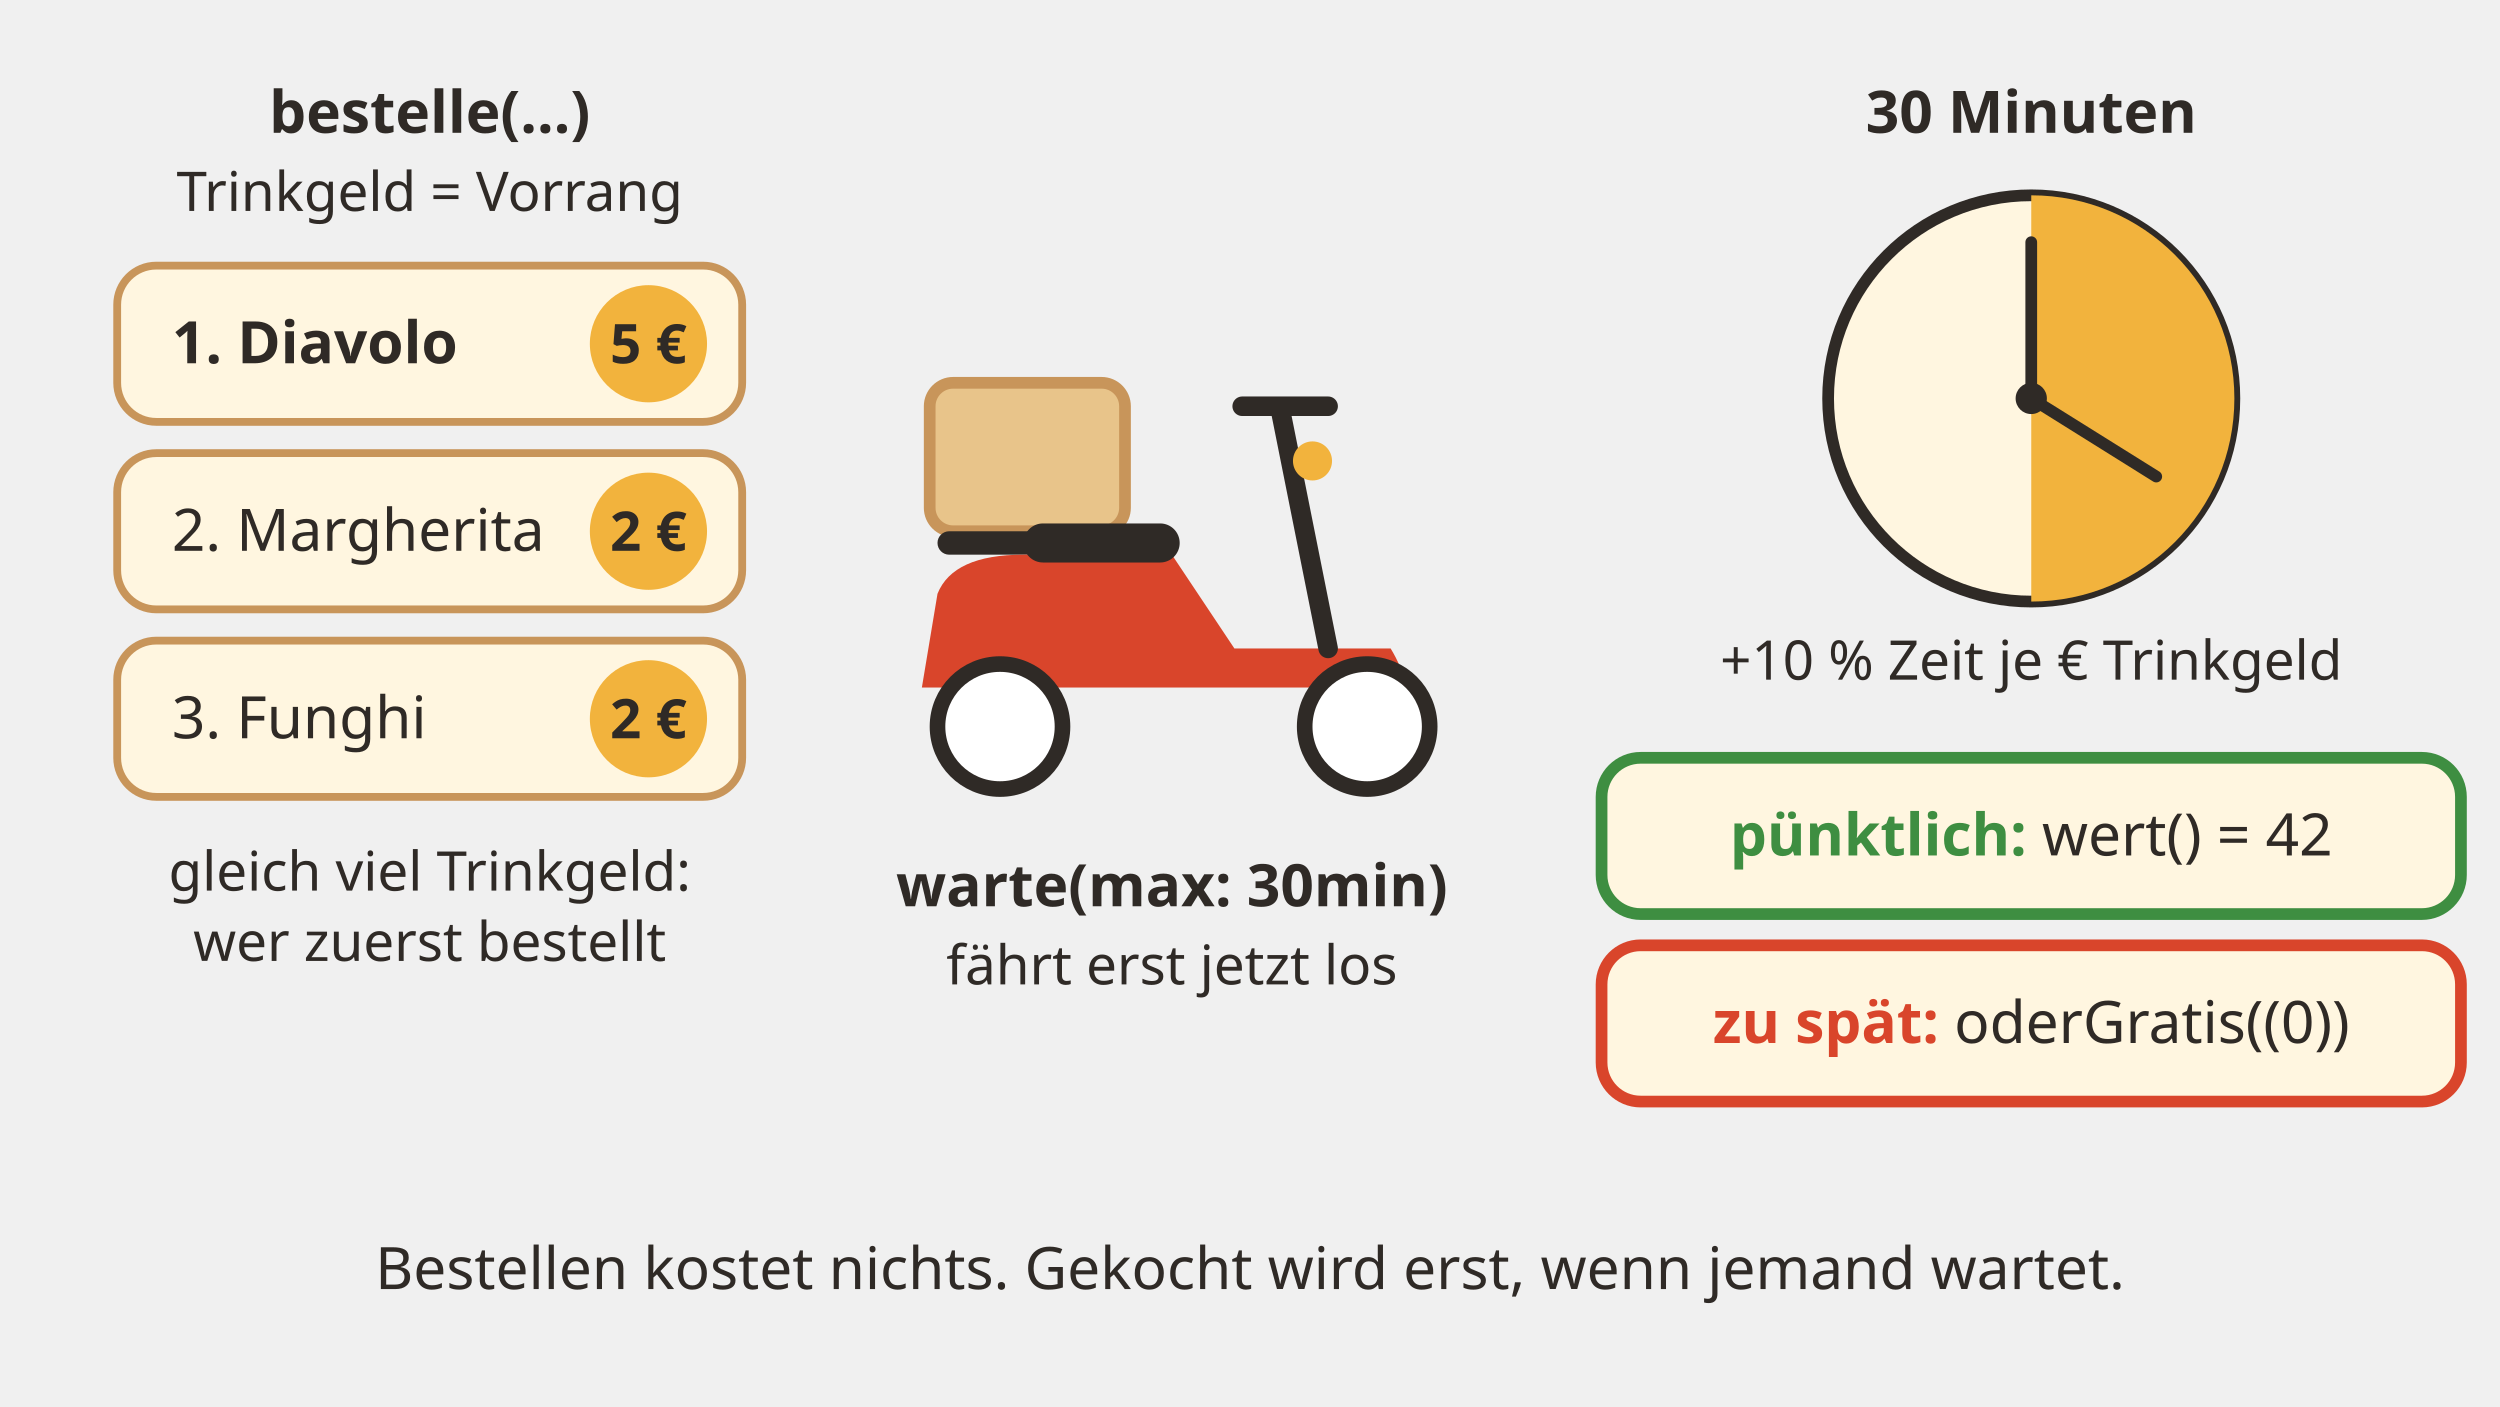
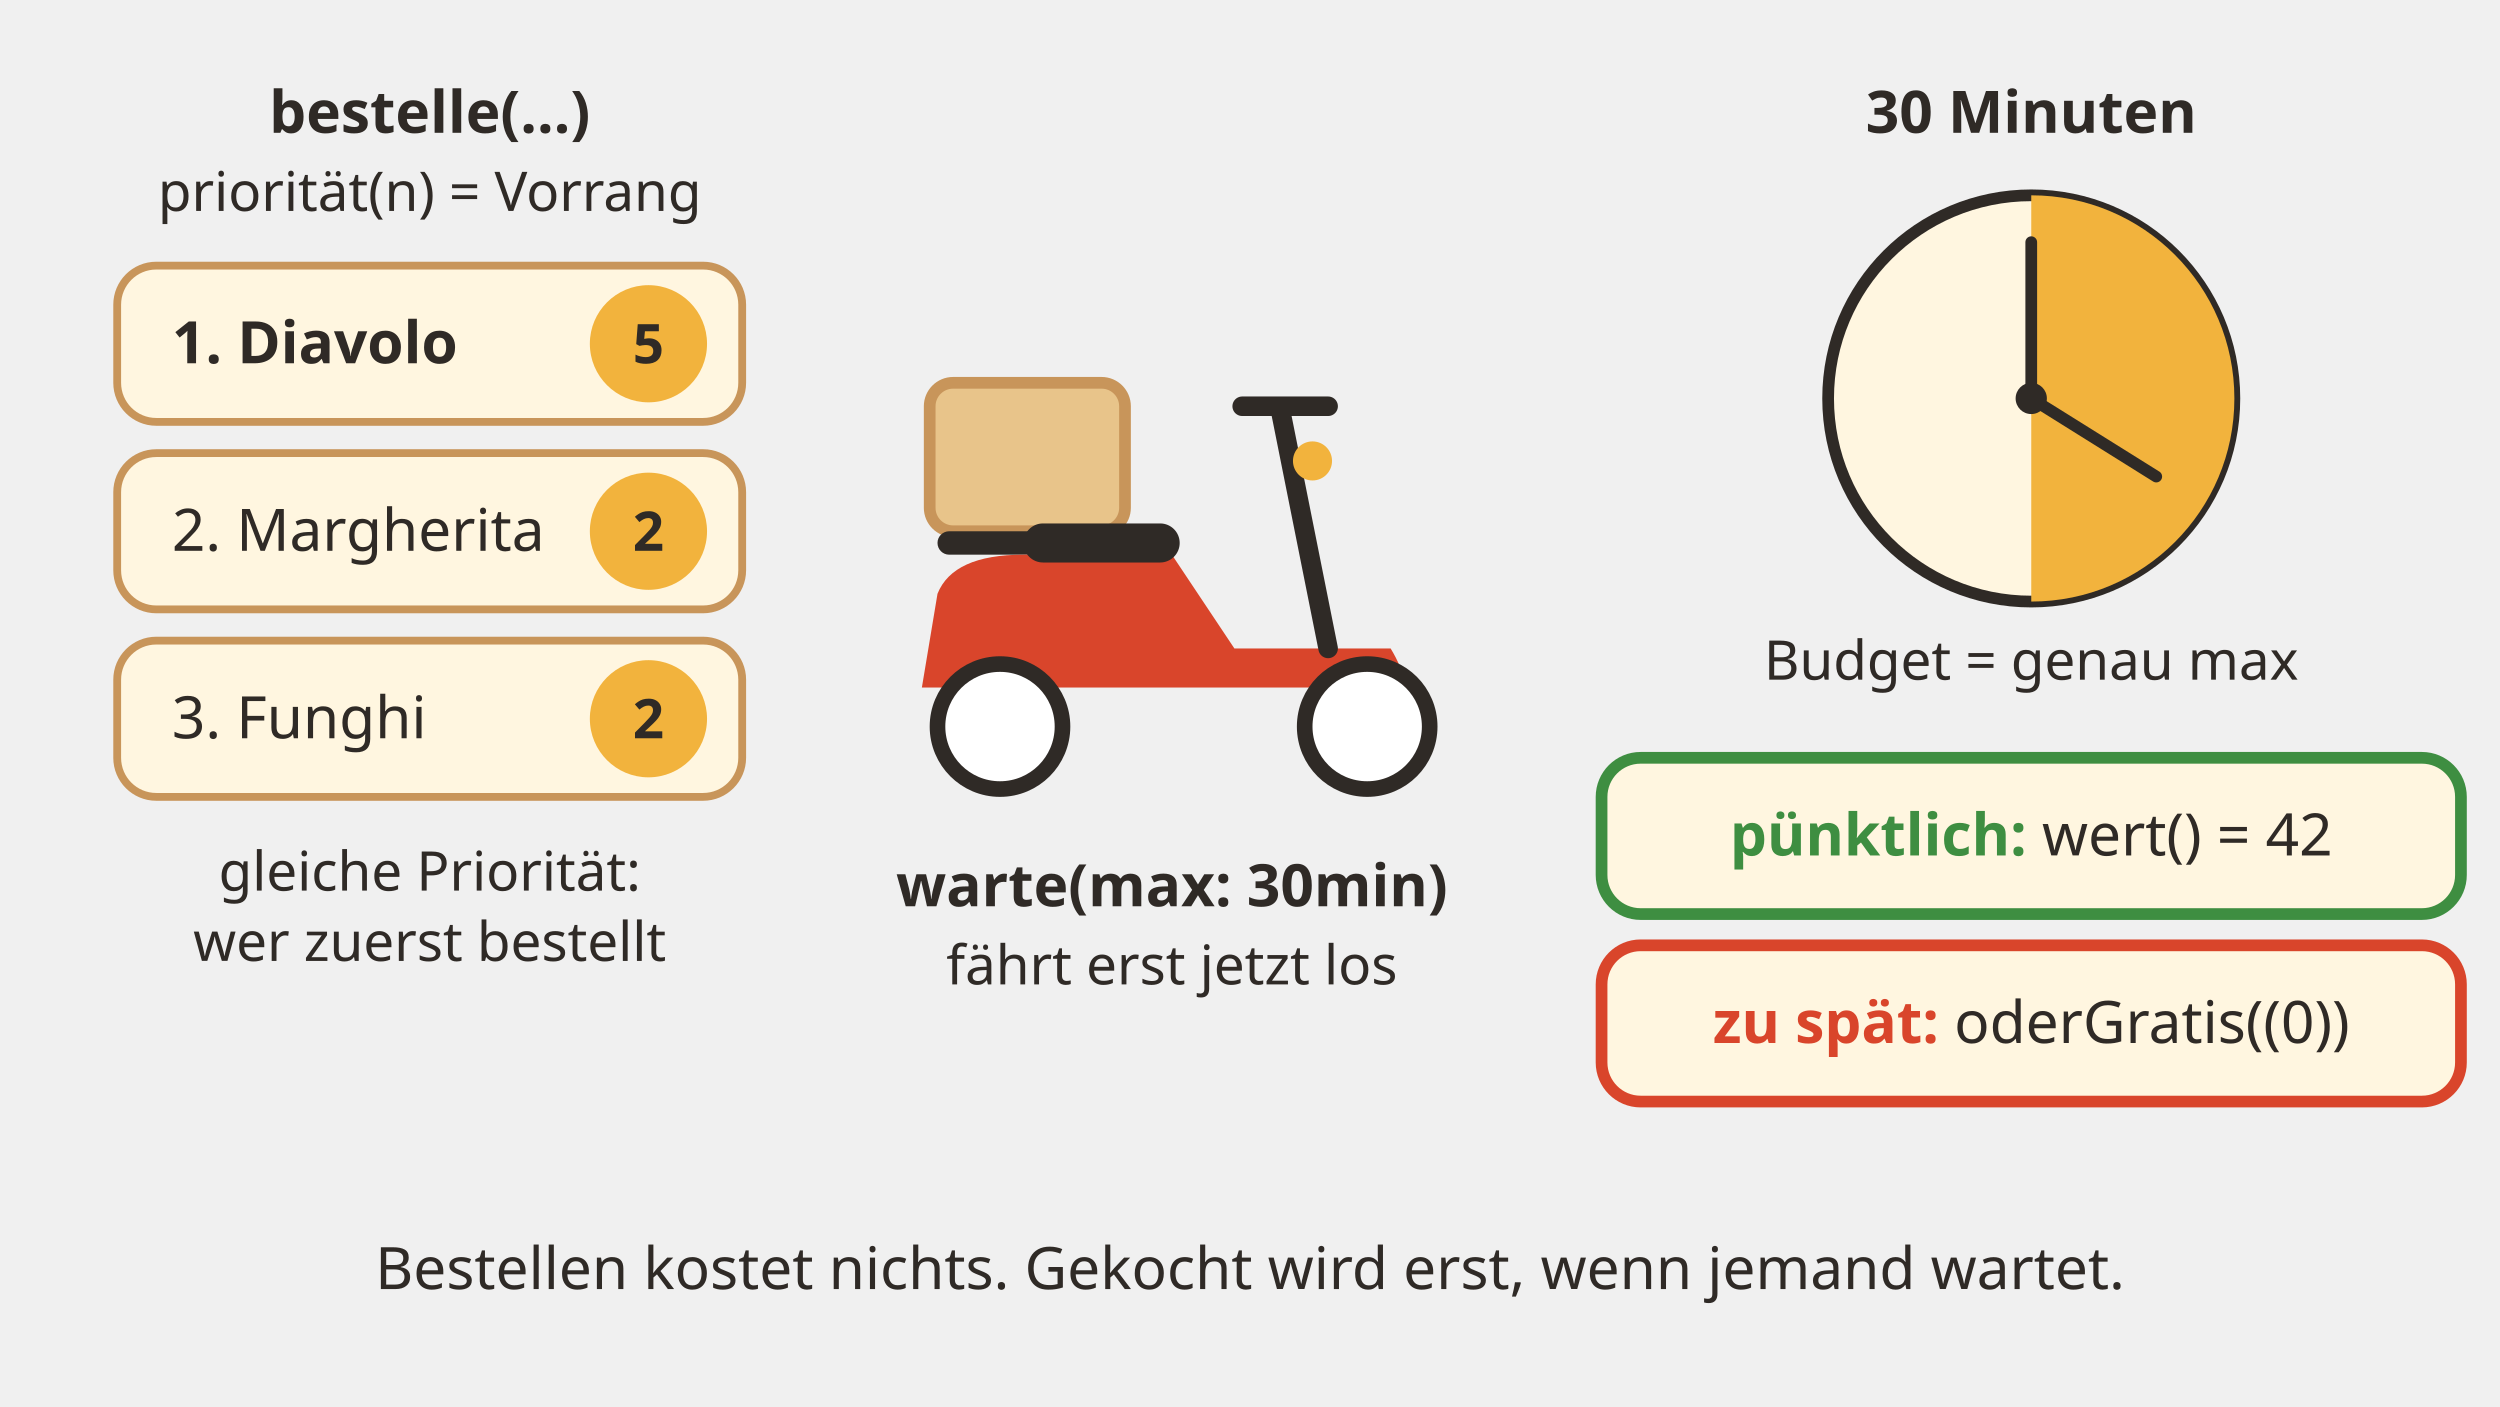
<svg xmlns="http://www.w3.org/2000/svg" viewBox="0 0 640 360" font-family="system-ui, sans-serif" role="img" aria-labelledby="t">
  <defs>
    <marker id="pfeil" viewBox="0 0 10 10" refX="9" refY="5" markerWidth="7" markerHeight="7" orient="auto">
      <path d="M0 0 L10 5 L0 10 z" fill="#2F2A26" />
    </marker>
  </defs>
  <g fill="#2F2A26">
    <text x="110" y="34" font-size="15" font-weight="bold" text-anchor="middle">bestelle(…)</text>
-     <text x="110" y="54" font-size="14" text-anchor="middle">Trinkgeld = Vorrang</text>
+     <text x="110" y="54" font-size="14" text-anchor="middle">priorität(n) = Vorrang</text>
    <g font-size="15">
      <rect x="30" y="68" width="160" height="40" rx="10" fill="#FFF6E0" stroke="#C8955A" stroke-width="2" />
      <text x="44" y="93" font-weight="bold">1. Diavolo</text>
      <circle cx="166" cy="88" r="15" fill="#F2B33D" />
-       <text x="166" y="93" font-size="14" font-weight="bold" text-anchor="middle">5 €</text>
+       <text x="166" y="93" font-size="14" font-weight="bold" text-anchor="middle">5</text>
      <rect x="30" y="116" width="160" height="40" rx="10" fill="#FFF6E0" stroke="#C8955A" stroke-width="2" />
      <text x="44" y="141">2. Margherita</text>
      <circle cx="166" cy="136" r="15" fill="#F2B33D" />
-       <text x="166" y="141" font-size="14" font-weight="bold" text-anchor="middle">2 €</text>
+       <text x="166" y="141" font-size="14" font-weight="bold" text-anchor="middle">2</text>
      <rect x="30" y="164" width="160" height="40" rx="10" fill="#FFF6E0" stroke="#C8955A" stroke-width="2" />
      <text x="44" y="189">3. Funghi</text>
      <circle cx="166" cy="184" r="15" fill="#F2B33D" />
-       <text x="166" y="189" font-size="14" font-weight="bold" text-anchor="middle">2 €</text>
+       <text x="166" y="189" font-size="14" font-weight="bold" text-anchor="middle">2</text>
    </g>
-     <text x="110" y="228" font-size="14" text-anchor="middle">gleich viel Trinkgeld:</text>
+     <text x="110" y="228" font-size="14" text-anchor="middle">gleiche Priorität:</text>
    <text x="110" y="246" font-size="14" text-anchor="middle">wer zuerst bestellt</text>
    <rect x="238" y="98" width="50" height="38" rx="6" fill="#E8C48A" stroke="#C8955A" stroke-width="3" />
    <rect x="240" y="136" width="46" height="6" rx="3" fill="#2F2A26" />
    <path d="M236 176 L240 152 Q244 142 262 142 L300 142 L316 166 L356 166 Q362 176 356 176 Z" fill="#D9452B" />
    <rect x="262" y="134" width="40" height="10" rx="5" fill="#2F2A26" />
    <path d="M340 166 L328 106" stroke="#2F2A26" stroke-width="5" stroke-linecap="round" />
    <path d="M318 104 L340 104" stroke="#2F2A26" stroke-width="5" stroke-linecap="round" />
    <circle cx="336" cy="118" r="5" fill="#F2B33D" />
    <circle cx="256" cy="186" r="16" fill="#FFFFFF" stroke="#2F2A26" stroke-width="4" />
    <circle cx="350" cy="186" r="16" fill="#FFFFFF" stroke="#2F2A26" stroke-width="4" />
    <text x="300" y="232" font-size="15" font-weight="bold" text-anchor="middle">warte(max: 30min)</text>
    <text x="300" y="252" font-size="14" text-anchor="middle">fährt erst jetzt los</text>
    <text x="520" y="34" font-size="15" font-weight="bold" text-anchor="middle">30 Minuten</text>
    <circle cx="520" cy="102" r="52" fill="#FFF6E0" stroke="#2F2A26" stroke-width="3" />
    <path d="M520 102 L520 50 A52 52 0 0 1 520 154 Z" fill="#F2B33D" />
    <line x1="520" y1="102" x2="520" y2="62" stroke="#2F2A26" stroke-width="3" stroke-linecap="round" />
    <line x1="520" y1="102" x2="552" y2="122" stroke="#2F2A26" stroke-width="3" stroke-linecap="round" />
    <circle cx="520" cy="102" r="4" fill="#2F2A26" />
-     <text x="520" y="174" font-size="14" text-anchor="middle">+10 % Zeit je € Trinkgeld</text>
+     <text x="520" y="174" font-size="14" text-anchor="middle">Budget = genau max</text>
    <rect x="410" y="194" width="220" height="40" rx="10" fill="#FFF6E0" stroke="#3E8E41" stroke-width="3" />
    <text x="520" y="219" font-size="15" text-anchor="middle">
      <tspan font-weight="bold" fill="#3E8E41">pünktlich:</tspan> wert() = 42</text>
    <rect x="410" y="242" width="220" height="40" rx="10" fill="#FFF6E0" stroke="#D9452B" stroke-width="3" />
    <text x="520" y="267" font-size="15" text-anchor="middle">
      <tspan font-weight="bold" fill="#D9452B">zu spät:</tspan> oderGratis((0))</text>
    <text x="320" y="330" font-size="15" text-anchor="middle">Bestellen kostet nichts. Gekocht wird erst, wenn jemand wartet.</text>
  </g>
</svg>
